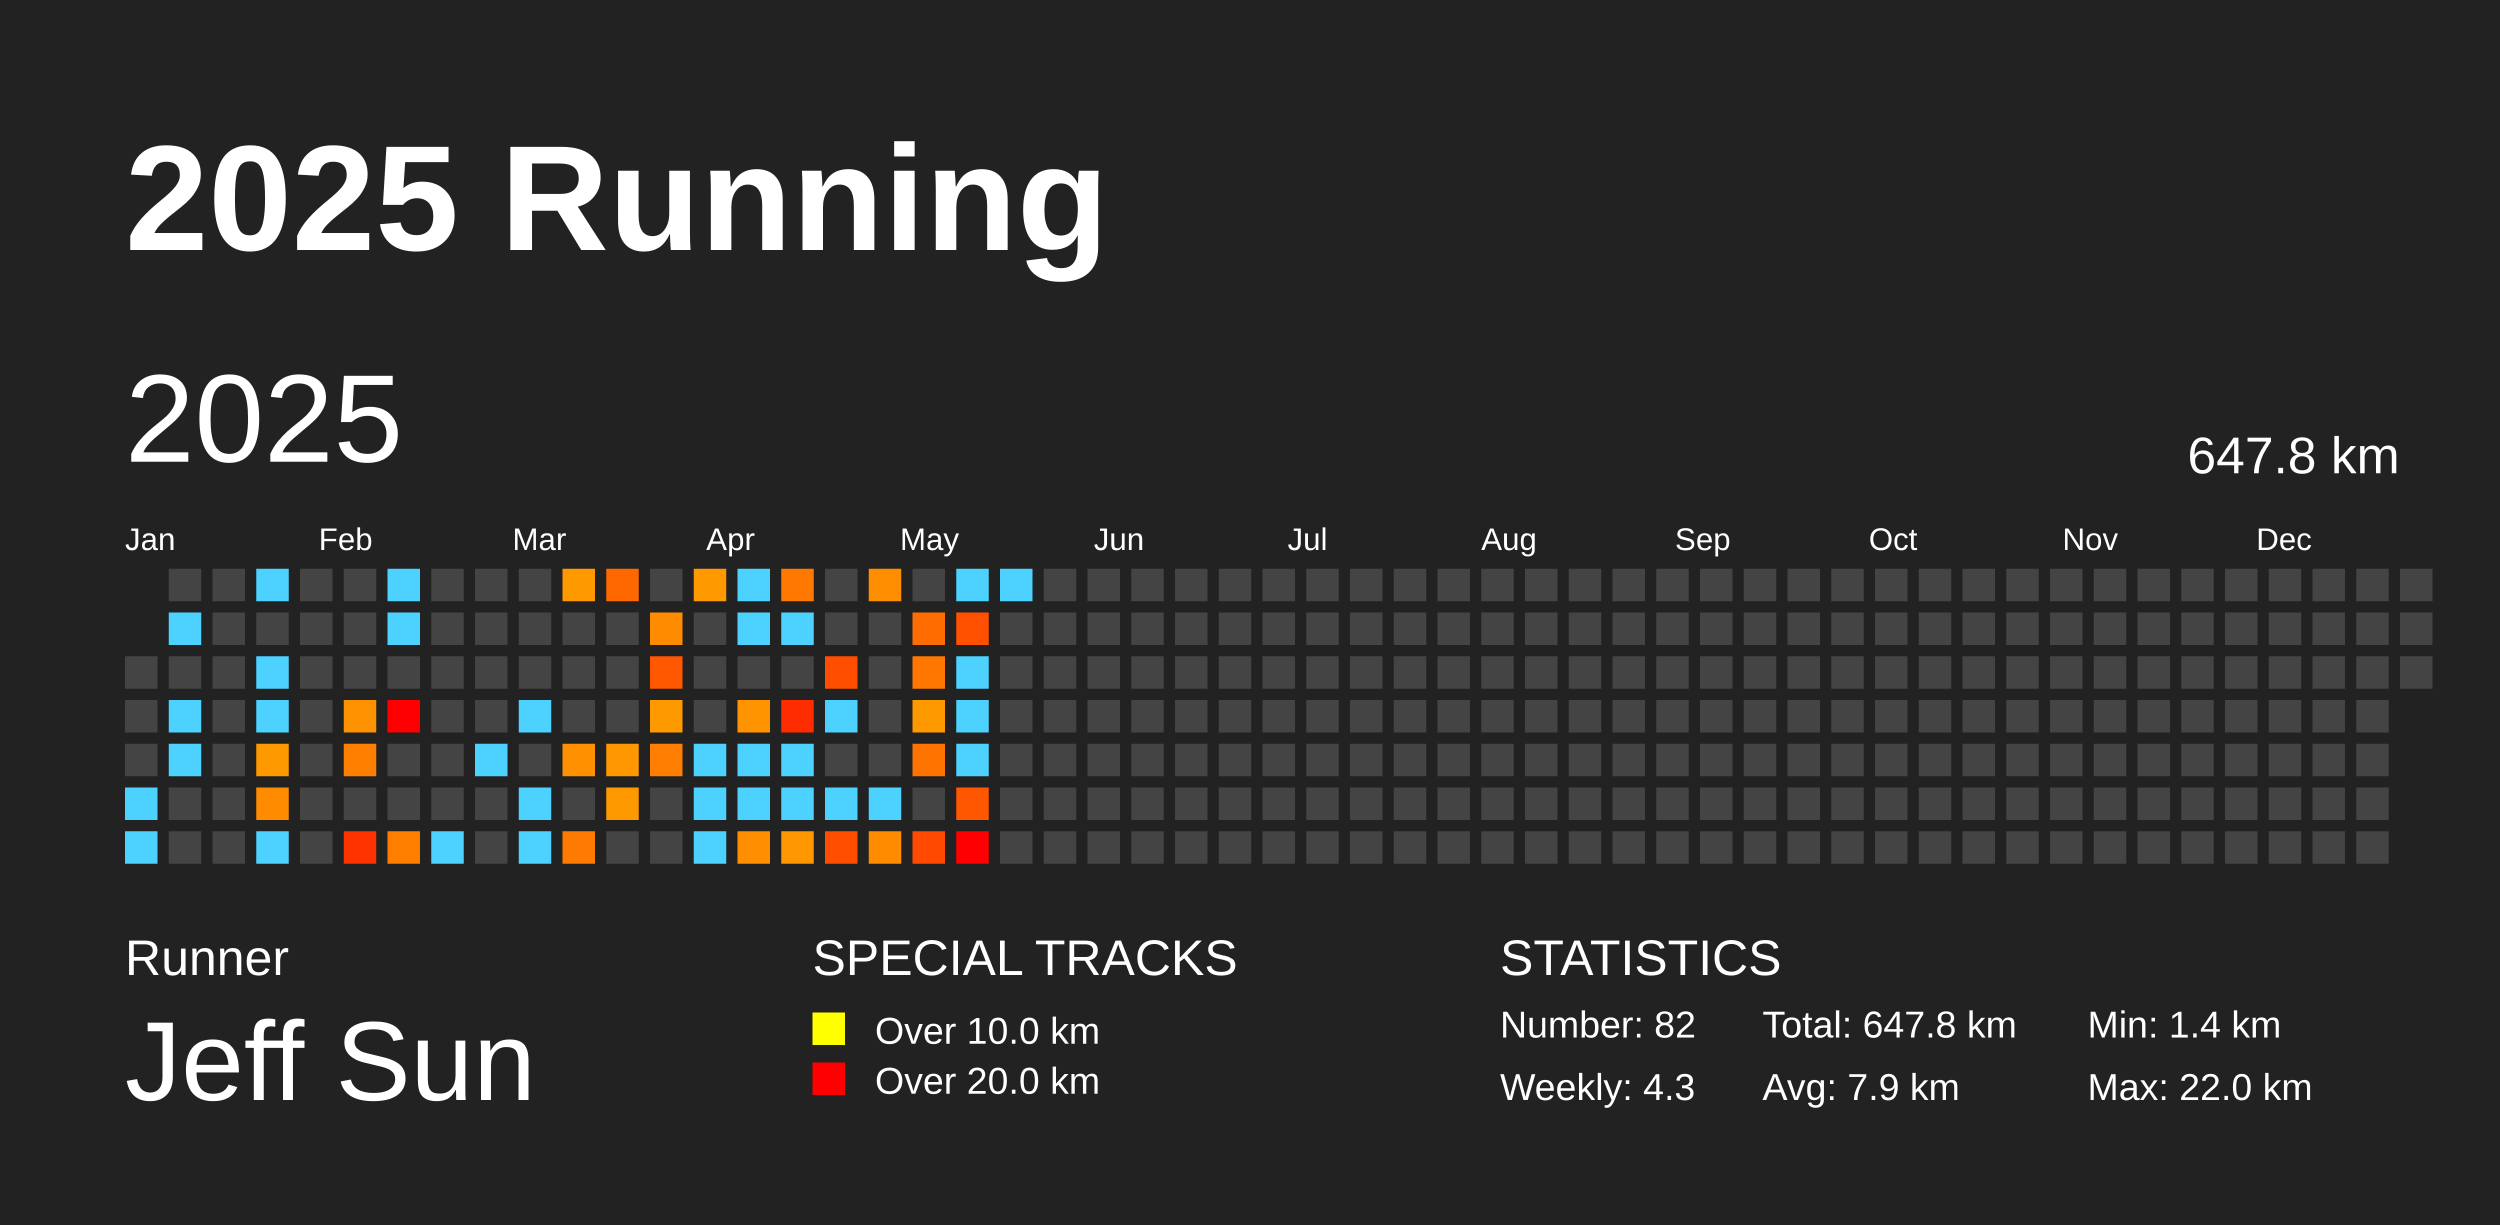
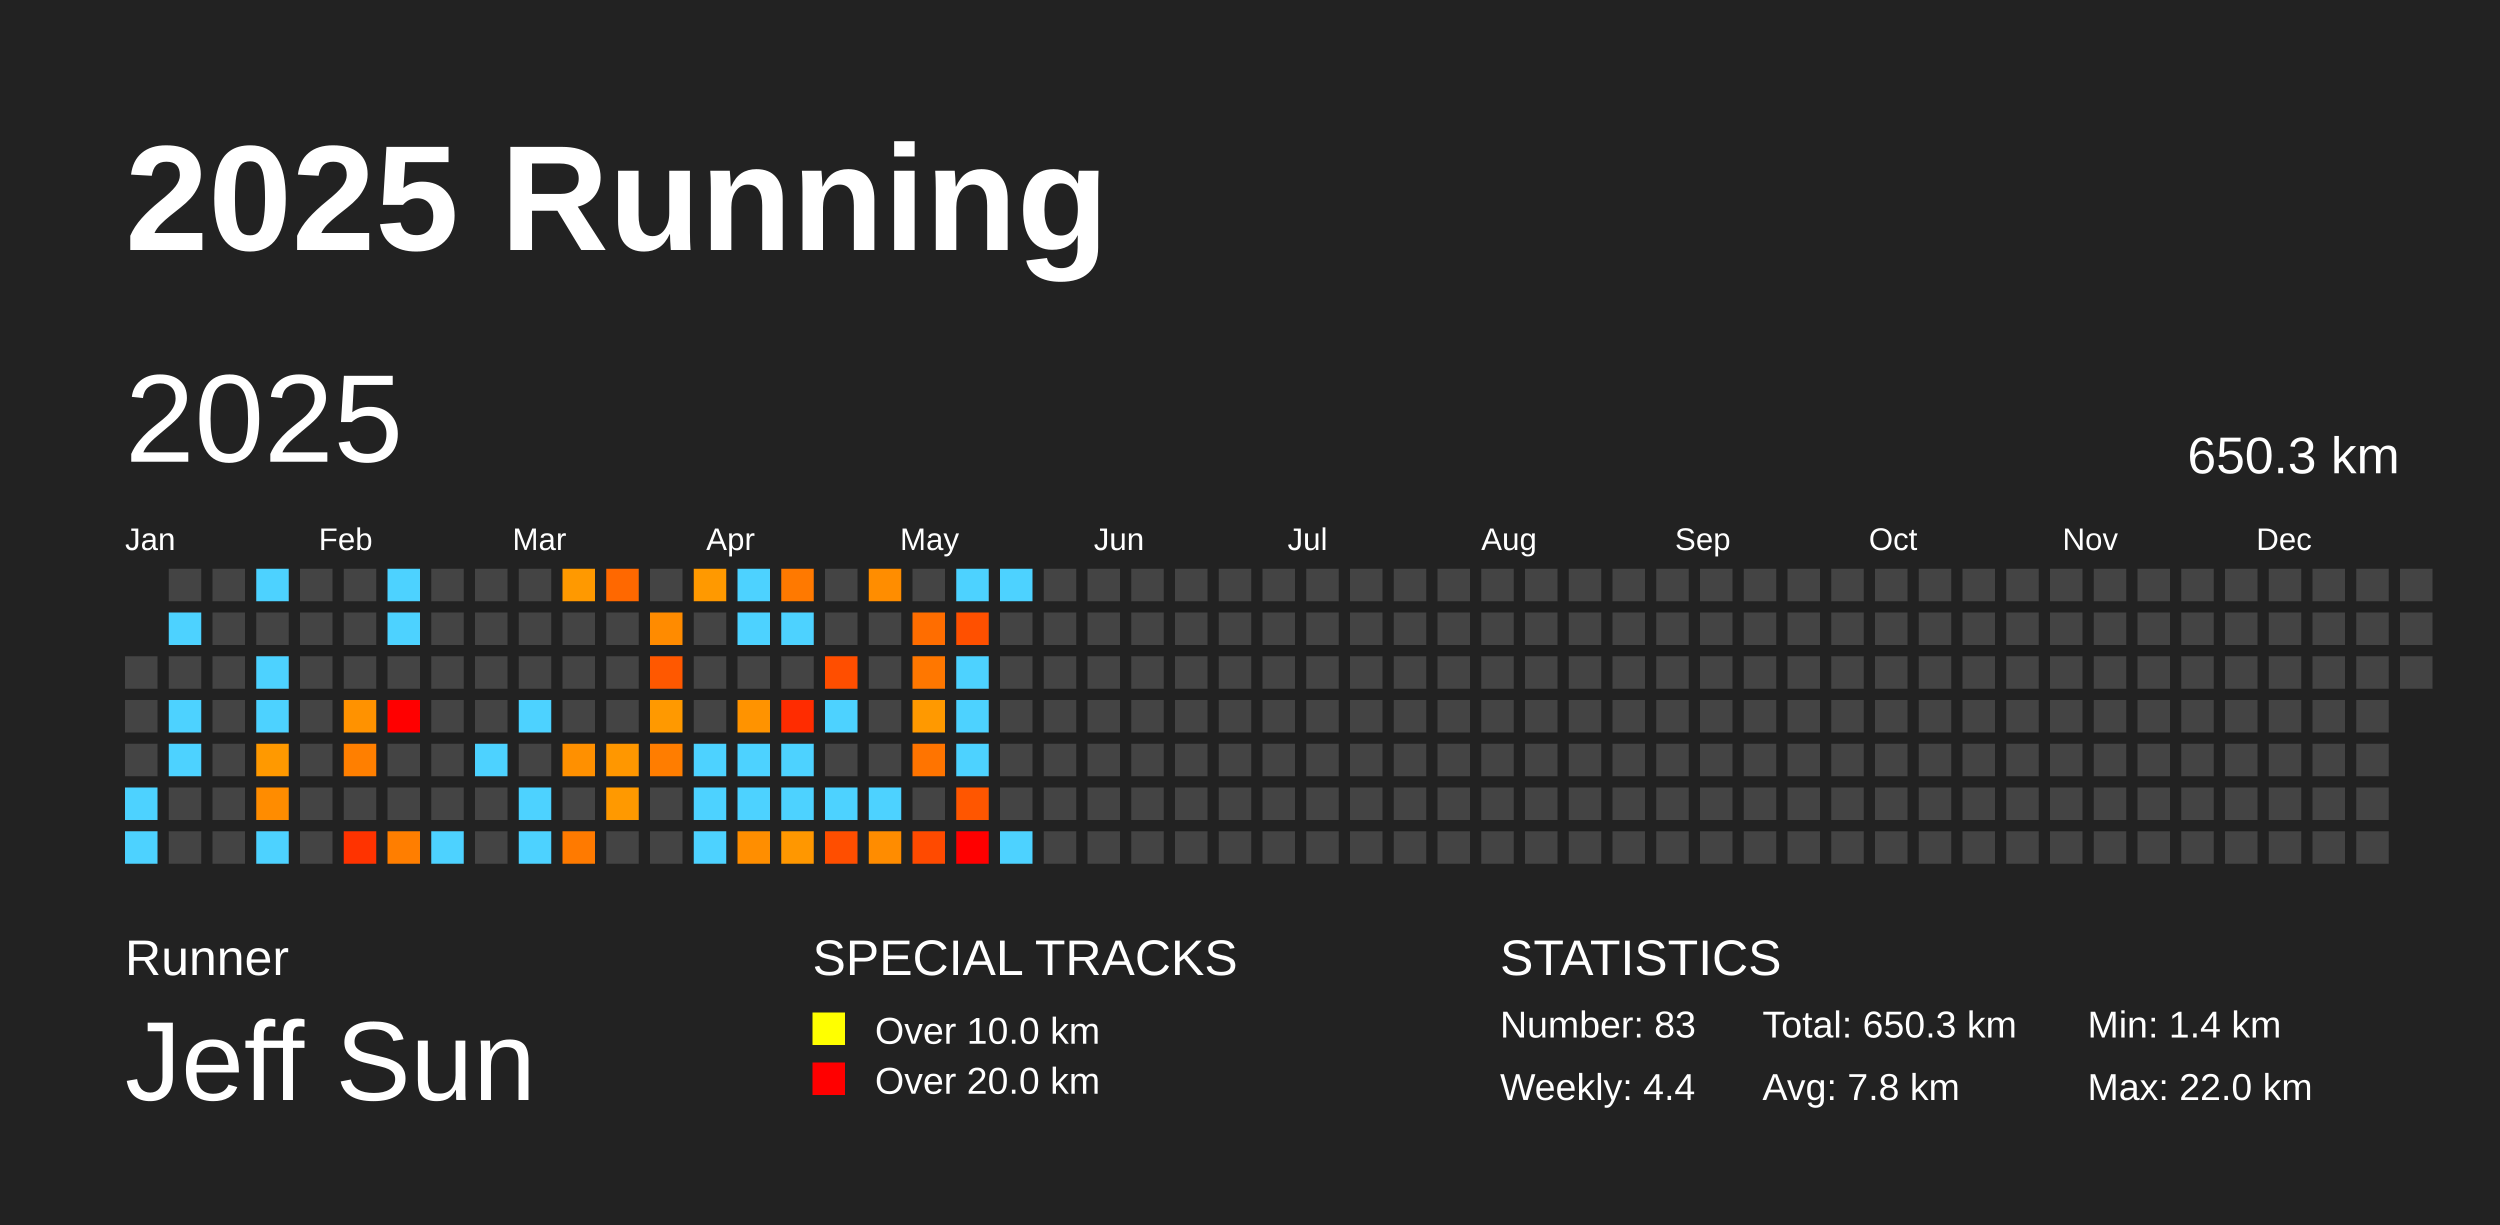
<svg xmlns="http://www.w3.org/2000/svg" baseProfile="full" height="98mm" version="1.1" viewBox="0,0,200,98" width="200mm">
  <defs />
  <rect fill="#222222" height="98" width="200" x="0" y="0" />
  <text fill="#FFFFFF" style="font-size:12px; font-family:Arial; font-weight:bold;" x="10" y="20">2025 Running</text>
  <text fill="#FFFFFF" style="font-size:4px; font-family:Arial" x="10" y="78">Runner</text>
  <text fill="#FFFFFF" style="font-size:9px; font-family:Arial" x="10" y="88">Jeff Sun</text>
  <text fill="#FFFFFF" style="font-size:4px; font-family:Arial" x="65" y="78">SPECIAL TRACKS</text>
  <rect fill="yellow" height="2.6" width="2.6" x="65" y="81" />
  <text fill="#FFFFFF" style="font-size:3px; font-family:Arial" x="70" y="83.5">Over 10.0 km</text>
  <rect fill="red" height="2.6" width="2.6" x="65" y="85" />
  <text fill="#FFFFFF" style="font-size:3px; font-family:Arial" x="70" y="87.5">Over 20.0 km</text>
  <text fill="#FFFFFF" style="font-size:4px; font-family:Arial" x="120" y="78">STATISTICS</text>
-   <text fill="#FFFFFF" style="font-size:3px; font-family:Arial" x="120" y="83">Number: 82</text>
-   <text fill="#FFFFFF" style="font-size:3px; font-family:Arial" x="120" y="88">Weekly: 4.3</text>
-   <text fill="#FFFFFF" style="font-size:3px; font-family:Arial" x="141" y="83">Total: 647.8 km</text>
-   <text fill="#FFFFFF" style="font-size:3px; font-family:Arial" x="141" y="88">Avg: 7.9 km</text>
+   <text fill="#FFFFFF" style="font-size:3px; font-family:Arial" x="120" y="83">Number: 83</text>
+   <text fill="#FFFFFF" style="font-size:3px; font-family:Arial" x="120" y="88">Weekly: 4.4</text>
+   <text fill="#FFFFFF" style="font-size:3px; font-family:Arial" x="141" y="83">Total: 650.3 km</text>
+   <text fill="#FFFFFF" style="font-size:3px; font-family:Arial" x="141" y="88">Avg: 7.8 km</text>
  <text fill="#FFFFFF" style="font-size:3px; font-family:Arial" x="167" y="83">Min: 1.4 km</text>
  <text fill="#FFFFFF" style="font-size:3px; font-family:Arial" x="167" y="88">Max: 22.0 km</text>
  <text dominant-baseline="hanging" fill="#FFFFFF" style="font-size:10.0px; font-family:Arial;" x="10" y="30">2025</text>
-   <text dominant-baseline="hanging" fill="#FFFFFF" style="font-size:4.125px; font-family:Arial;" x="175" y="35">647.8 km</text>
+   <text dominant-baseline="hanging" fill="#FFFFFF" style="font-size:4.125px; font-family:Arial;" x="175" y="35">650.3 km</text>
  <text fill="#FFFFFF" style="font-size:2.5px; font-family:Arial" x="10.0" y="44">Jan</text>
  <text fill="#FFFFFF" style="font-size:2.5px; font-family:Arial" x="25.5" y="44">Feb</text>
  <text fill="#FFFFFF" style="font-size:2.5px; font-family:Arial" x="41.0" y="44">Mar</text>
  <text fill="#FFFFFF" style="font-size:2.5px; font-family:Arial" x="56.5" y="44">Apr</text>
  <text fill="#FFFFFF" style="font-size:2.5px; font-family:Arial" x="72.0" y="44">May</text>
  <text fill="#FFFFFF" style="font-size:2.5px; font-family:Arial" x="87.5" y="44">Jun</text>
  <text fill="#FFFFFF" style="font-size:2.5px; font-family:Arial" x="103.0" y="44">Jul</text>
  <text fill="#FFFFFF" style="font-size:2.5px; font-family:Arial" x="118.5" y="44">Aug</text>
  <text fill="#FFFFFF" style="font-size:2.5px; font-family:Arial" x="134.0" y="44">Sep</text>
  <text fill="#FFFFFF" style="font-size:2.5px; font-family:Arial" x="149.5" y="44">Oct</text>
  <text fill="#FFFFFF" style="font-size:2.5px; font-family:Arial" x="165.0" y="44">Nov</text>
  <text fill="#FFFFFF" style="font-size:2.5px; font-family:Arial" x="180.5" y="44">Dec</text>
  <rect fill="#444444" height="2.6" width="2.6" x="10.0" y="52.5" />
  <rect fill="#444444" height="2.6" width="2.6" x="10.0" y="56.0" />
  <rect fill="#444444" height="2.6" width="2.6" x="10.0" y="59.5" />
  <rect fill="#4dd2ff" height="2.6" width="2.6" x="10.0" y="63.0" />
  <rect fill="#4dd2ff" height="2.6" width="2.6" x="10.0" y="66.5" />
  <rect fill="#444444" height="2.6" width="2.6" x="13.5" y="45.5" />
  <rect fill="#4dd2ff" height="2.6" width="2.6" x="13.5" y="49.0" />
  <rect fill="#444444" height="2.6" width="2.6" x="13.5" y="52.5" />
  <rect fill="#4dd2ff" height="2.6" width="2.6" x="13.5" y="56.0" />
  <rect fill="#4dd2ff" height="2.6" width="2.6" x="13.5" y="59.5" />
  <rect fill="#444444" height="2.6" width="2.6" x="13.5" y="63.0" />
  <rect fill="#444444" height="2.6" width="2.6" x="13.5" y="66.5" />
  <rect fill="#444444" height="2.6" width="2.6" x="17.0" y="45.5" />
  <rect fill="#444444" height="2.6" width="2.6" x="17.0" y="49.0" />
  <rect fill="#444444" height="2.6" width="2.6" x="17.0" y="52.5" />
  <rect fill="#444444" height="2.6" width="2.6" x="17.0" y="56.0" />
  <rect fill="#444444" height="2.6" width="2.6" x="17.0" y="59.5" />
  <rect fill="#444444" height="2.6" width="2.6" x="17.0" y="63.0" />
  <rect fill="#444444" height="2.6" width="2.6" x="17.0" y="66.5" />
  <rect fill="#4dd2ff" height="2.6" width="2.6" x="20.5" y="45.5" />
  <rect fill="#444444" height="2.6" width="2.6" x="20.5" y="49.0" />
  <rect fill="#4dd2ff" height="2.6" width="2.6" x="20.5" y="52.5" />
  <rect fill="#4dd2ff" height="2.6" width="2.6" x="20.5" y="56.0" />
  <rect fill="#ff9900" height="2.6" width="2.6" x="20.5" y="59.5" />
  <rect fill="#ff8c00" height="2.6" width="2.6" x="20.5" y="63.0" />
  <rect fill="#4dd2ff" height="2.6" width="2.6" x="20.5" y="66.5" />
  <rect fill="#444444" height="2.6" width="2.6" x="24.0" y="45.5" />
  <rect fill="#444444" height="2.6" width="2.6" x="24.0" y="49.0" />
  <rect fill="#444444" height="2.6" width="2.6" x="24.0" y="52.5" />
  <rect fill="#444444" height="2.6" width="2.6" x="24.0" y="56.0" />
  <rect fill="#444444" height="2.6" width="2.6" x="24.0" y="59.5" />
  <rect fill="#444444" height="2.6" width="2.6" x="24.0" y="63.0" />
  <rect fill="#444444" height="2.6" width="2.6" x="24.0" y="66.5" />
  <rect fill="#444444" height="2.6" width="2.6" x="27.5" y="45.5" />
  <rect fill="#444444" height="2.6" width="2.6" x="27.5" y="49.0" />
  <rect fill="#444444" height="2.6" width="2.6" x="27.5" y="52.5" />
  <rect fill="#ff9200" height="2.6" width="2.6" x="27.5" y="56.0" />
  <rect fill="#ff7f00" height="2.6" width="2.6" x="27.5" y="59.5" />
  <rect fill="#444444" height="2.6" width="2.6" x="27.5" y="63.0" />
  <rect fill="#ff3300" height="2.6" width="2.6" x="27.5" y="66.5" />
  <rect fill="#4dd2ff" height="2.6" width="2.6" x="31.0" y="45.5" />
  <rect fill="#4dd2ff" height="2.6" width="2.6" x="31.0" y="49.0" />
  <rect fill="#444444" height="2.6" width="2.6" x="31.0" y="52.5" />
  <rect fill="red" height="2.6" width="2.6" x="31.0" y="56.0" />
  <rect fill="#444444" height="2.6" width="2.6" x="31.0" y="59.5" />
  <rect fill="#444444" height="2.6" width="2.6" x="31.0" y="63.0" />
  <rect fill="#ff7e00" height="2.6" width="2.6" x="31.0" y="66.5" />
  <rect fill="#444444" height="2.6" width="2.6" x="34.5" y="45.5" />
  <rect fill="#444444" height="2.6" width="2.6" x="34.5" y="49.0" />
  <rect fill="#444444" height="2.6" width="2.6" x="34.5" y="52.5" />
  <rect fill="#444444" height="2.6" width="2.6" x="34.5" y="56.0" />
  <rect fill="#444444" height="2.6" width="2.6" x="34.5" y="59.5" />
  <rect fill="#444444" height="2.6" width="2.6" x="34.5" y="63.0" />
  <rect fill="#4dd2ff" height="2.6" width="2.6" x="34.5" y="66.5" />
  <rect fill="#444444" height="2.6" width="2.6" x="38.0" y="45.5" />
  <rect fill="#444444" height="2.6" width="2.6" x="38.0" y="49.0" />
  <rect fill="#444444" height="2.6" width="2.6" x="38.0" y="52.5" />
  <rect fill="#444444" height="2.6" width="2.6" x="38.0" y="56.0" />
  <rect fill="#4dd2ff" height="2.6" width="2.6" x="38.0" y="59.5" />
  <rect fill="#444444" height="2.6" width="2.6" x="38.0" y="63.0" />
  <rect fill="#444444" height="2.6" width="2.6" x="38.0" y="66.5" />
  <rect fill="#444444" height="2.6" width="2.6" x="41.5" y="45.5" />
  <rect fill="#444444" height="2.6" width="2.6" x="41.5" y="49.0" />
  <rect fill="#444444" height="2.6" width="2.6" x="41.5" y="52.5" />
  <rect fill="#4dd2ff" height="2.6" width="2.6" x="41.5" y="56.0" />
  <rect fill="#444444" height="2.6" width="2.6" x="41.5" y="59.5" />
  <rect fill="#4dd2ff" height="2.6" width="2.6" x="41.5" y="63.0" />
  <rect fill="#4dd2ff" height="2.6" width="2.6" x="41.5" y="66.5" />
  <rect fill="#ff9900" height="2.6" width="2.6" x="45.0" y="45.5" />
  <rect fill="#444444" height="2.6" width="2.6" x="45.0" y="49.0" />
  <rect fill="#444444" height="2.6" width="2.6" x="45.0" y="52.5" />
  <rect fill="#444444" height="2.6" width="2.6" x="45.0" y="56.0" />
  <rect fill="#ff9000" height="2.6" width="2.6" x="45.0" y="59.5" />
  <rect fill="#444444" height="2.6" width="2.6" x="45.0" y="63.0" />
  <rect fill="#ff7a00" height="2.6" width="2.6" x="45.0" y="66.5" />
  <rect fill="#ff6800" height="2.6" width="2.6" x="48.5" y="45.5" />
  <rect fill="#444444" height="2.6" width="2.6" x="48.5" y="49.0" />
  <rect fill="#444444" height="2.6" width="2.6" x="48.5" y="52.5" />
  <rect fill="#444444" height="2.6" width="2.6" x="48.5" y="56.0" />
  <rect fill="#ff9700" height="2.6" width="2.6" x="48.5" y="59.5" />
  <rect fill="#ff9900" height="2.6" width="2.6" x="48.5" y="63.0" />
  <rect fill="#444444" height="2.6" width="2.6" x="48.5" y="66.5" />
  <rect fill="#444444" height="2.6" width="2.6" x="52.0" y="45.5" />
  <rect fill="#ff8b00" height="2.6" width="2.6" x="52.0" y="49.0" />
  <rect fill="#ff5800" height="2.6" width="2.6" x="52.0" y="52.5" />
  <rect fill="#ff9900" height="2.6" width="2.6" x="52.0" y="56.0" />
  <rect fill="#ff7d00" height="2.6" width="2.6" x="52.0" y="59.5" />
  <rect fill="#444444" height="2.6" width="2.6" x="52.0" y="63.0" />
  <rect fill="#444444" height="2.6" width="2.6" x="52.0" y="66.5" />
  <rect fill="#ff9900" height="2.6" width="2.6" x="55.5" y="45.5" />
  <rect fill="#444444" height="2.6" width="2.6" x="55.5" y="49.0" />
  <rect fill="#444444" height="2.6" width="2.6" x="55.5" y="52.5" />
  <rect fill="#444444" height="2.6" width="2.6" x="55.5" y="56.0" />
  <rect fill="#4dd2ff" height="2.6" width="2.6" x="55.5" y="59.5" />
  <rect fill="#4dd2ff" height="2.6" width="2.6" x="55.5" y="63.0" />
  <rect fill="#4dd2ff" height="2.6" width="2.6" x="55.5" y="66.5" />
  <rect fill="#4dd2ff" height="2.6" width="2.6" x="59.0" y="45.5" />
  <rect fill="#4dd2ff" height="2.6" width="2.6" x="59.0" y="49.0" />
  <rect fill="#444444" height="2.6" width="2.6" x="59.0" y="52.5" />
  <rect fill="#ff9300" height="2.6" width="2.6" x="59.0" y="56.0" />
  <rect fill="#4dd2ff" height="2.6" width="2.6" x="59.0" y="59.5" />
  <rect fill="#4dd2ff" height="2.6" width="2.6" x="59.0" y="63.0" />
  <rect fill="#ff8e00" height="2.6" width="2.6" x="59.0" y="66.5" />
  <rect fill="#ff7900" height="2.6" width="2.6" x="62.5" y="45.5" />
  <rect fill="#4dd2ff" height="2.6" width="2.6" x="62.5" y="49.0" />
  <rect fill="#444444" height="2.6" width="2.6" x="62.5" y="52.5" />
  <rect fill="#ff2c00" height="2.6" width="2.6" x="62.5" y="56.0" />
  <rect fill="#4dd2ff" height="2.6" width="2.6" x="62.5" y="59.5" />
  <rect fill="#4dd2ff" height="2.6" width="2.6" x="62.5" y="63.0" />
  <rect fill="#ff9700" height="2.6" width="2.6" x="62.5" y="66.5" />
  <rect fill="#444444" height="2.6" width="2.6" x="66.0" y="45.5" />
  <rect fill="#444444" height="2.6" width="2.6" x="66.0" y="49.0" />
  <rect fill="#ff4e00" height="2.6" width="2.6" x="66.0" y="52.5" />
  <rect fill="#4dd2ff" height="2.6" width="2.6" x="66.0" y="56.0" />
  <rect fill="#444444" height="2.6" width="2.6" x="66.0" y="59.5" />
  <rect fill="#4dd2ff" height="2.6" width="2.6" x="66.0" y="63.0" />
  <rect fill="#ff4e00" height="2.6" width="2.6" x="66.0" y="66.5" />
  <rect fill="#ff8d00" height="2.6" width="2.6" x="69.5" y="45.5" />
  <rect fill="#444444" height="2.6" width="2.6" x="69.5" y="49.0" />
  <rect fill="#444444" height="2.6" width="2.6" x="69.5" y="52.5" />
  <rect fill="#444444" height="2.6" width="2.6" x="69.5" y="56.0" />
  <rect fill="#444444" height="2.6" width="2.6" x="69.5" y="59.5" />
  <rect fill="#4dd2ff" height="2.6" width="2.6" x="69.5" y="63.0" />
  <rect fill="#ff8c00" height="2.6" width="2.6" x="69.5" y="66.5" />
  <rect fill="#444444" height="2.6" width="2.6" x="73.0" y="45.5" />
  <rect fill="#ff6d00" height="2.6" width="2.6" x="73.0" y="49.0" />
  <rect fill="#ff7700" height="2.6" width="2.6" x="73.0" y="52.5" />
  <rect fill="#ff9900" height="2.6" width="2.6" x="73.0" y="56.0" />
  <rect fill="#ff7400" height="2.6" width="2.6" x="73.0" y="59.5" />
  <rect fill="#444444" height="2.6" width="2.6" x="73.0" y="63.0" />
  <rect fill="#ff4a00" height="2.6" width="2.6" x="73.0" y="66.5" />
  <rect fill="#4dd2ff" height="2.6" width="2.6" x="76.5" y="45.5" />
  <rect fill="#ff5000" height="2.6" width="2.6" x="76.5" y="49.0" />
  <rect fill="#4dd2ff" height="2.6" width="2.6" x="76.5" y="52.5" />
  <rect fill="#4dd2ff" height="2.6" width="2.6" x="76.5" y="56.0" />
  <rect fill="#4dd2ff" height="2.6" width="2.6" x="76.5" y="59.5" />
  <rect fill="#ff5600" height="2.6" width="2.6" x="76.5" y="63.0" />
  <rect fill="red" height="2.6" width="2.6" x="76.5" y="66.5" />
  <rect fill="#4dd2ff" height="2.6" width="2.6" x="80.0" y="45.5" />
  <rect fill="#444444" height="2.6" width="2.6" x="80.0" y="49.0" />
  <rect fill="#444444" height="2.6" width="2.6" x="80.0" y="52.5" />
  <rect fill="#444444" height="2.6" width="2.6" x="80.0" y="56.0" />
  <rect fill="#444444" height="2.6" width="2.6" x="80.0" y="59.5" />
  <rect fill="#444444" height="2.6" width="2.6" x="80.0" y="63.0" />
-   <rect fill="#444444" height="2.6" width="2.6" x="80.0" y="66.5" />
+   <rect fill="#4dd2ff" height="2.6" width="2.6" x="80.0" y="66.5" />
  <rect fill="#444444" height="2.6" width="2.6" x="83.5" y="45.5" />
  <rect fill="#444444" height="2.6" width="2.6" x="83.5" y="49.0" />
  <rect fill="#444444" height="2.6" width="2.6" x="83.5" y="52.5" />
  <rect fill="#444444" height="2.6" width="2.6" x="83.5" y="56.0" />
  <rect fill="#444444" height="2.6" width="2.6" x="83.5" y="59.5" />
  <rect fill="#444444" height="2.6" width="2.6" x="83.5" y="63.0" />
  <rect fill="#444444" height="2.6" width="2.6" x="83.5" y="66.5" />
  <rect fill="#444444" height="2.6" width="2.6" x="87.0" y="45.5" />
  <rect fill="#444444" height="2.6" width="2.6" x="87.0" y="49.0" />
  <rect fill="#444444" height="2.6" width="2.6" x="87.0" y="52.5" />
  <rect fill="#444444" height="2.6" width="2.6" x="87.0" y="56.0" />
  <rect fill="#444444" height="2.6" width="2.6" x="87.0" y="59.5" />
  <rect fill="#444444" height="2.6" width="2.6" x="87.0" y="63.0" />
  <rect fill="#444444" height="2.6" width="2.6" x="87.0" y="66.5" />
  <rect fill="#444444" height="2.6" width="2.6" x="90.5" y="45.5" />
  <rect fill="#444444" height="2.6" width="2.6" x="90.5" y="49.0" />
  <rect fill="#444444" height="2.6" width="2.6" x="90.5" y="52.5" />
  <rect fill="#444444" height="2.6" width="2.6" x="90.5" y="56.0" />
  <rect fill="#444444" height="2.6" width="2.6" x="90.5" y="59.5" />
  <rect fill="#444444" height="2.6" width="2.6" x="90.5" y="63.0" />
  <rect fill="#444444" height="2.6" width="2.6" x="90.5" y="66.5" />
  <rect fill="#444444" height="2.6" width="2.6" x="94.0" y="45.5" />
  <rect fill="#444444" height="2.6" width="2.6" x="94.0" y="49.0" />
  <rect fill="#444444" height="2.6" width="2.6" x="94.0" y="52.5" />
  <rect fill="#444444" height="2.6" width="2.6" x="94.0" y="56.0" />
  <rect fill="#444444" height="2.6" width="2.6" x="94.0" y="59.5" />
  <rect fill="#444444" height="2.6" width="2.6" x="94.0" y="63.0" />
  <rect fill="#444444" height="2.6" width="2.6" x="94.0" y="66.5" />
  <rect fill="#444444" height="2.6" width="2.6" x="97.5" y="45.5" />
  <rect fill="#444444" height="2.6" width="2.6" x="97.5" y="49.0" />
  <rect fill="#444444" height="2.6" width="2.6" x="97.5" y="52.5" />
  <rect fill="#444444" height="2.6" width="2.6" x="97.5" y="56.0" />
  <rect fill="#444444" height="2.6" width="2.6" x="97.5" y="59.5" />
  <rect fill="#444444" height="2.6" width="2.6" x="97.5" y="63.0" />
  <rect fill="#444444" height="2.6" width="2.6" x="97.5" y="66.5" />
  <rect fill="#444444" height="2.6" width="2.6" x="101.0" y="45.5" />
  <rect fill="#444444" height="2.6" width="2.6" x="101.0" y="49.0" />
  <rect fill="#444444" height="2.6" width="2.6" x="101.0" y="52.5" />
  <rect fill="#444444" height="2.6" width="2.6" x="101.0" y="56.0" />
  <rect fill="#444444" height="2.6" width="2.6" x="101.0" y="59.5" />
  <rect fill="#444444" height="2.6" width="2.6" x="101.0" y="63.0" />
  <rect fill="#444444" height="2.6" width="2.6" x="101.0" y="66.5" />
  <rect fill="#444444" height="2.6" width="2.6" x="104.5" y="45.5" />
  <rect fill="#444444" height="2.6" width="2.6" x="104.5" y="49.0" />
  <rect fill="#444444" height="2.6" width="2.6" x="104.5" y="52.5" />
  <rect fill="#444444" height="2.6" width="2.6" x="104.5" y="56.0" />
  <rect fill="#444444" height="2.6" width="2.6" x="104.5" y="59.5" />
  <rect fill="#444444" height="2.6" width="2.6" x="104.5" y="63.0" />
  <rect fill="#444444" height="2.6" width="2.6" x="104.5" y="66.5" />
  <rect fill="#444444" height="2.6" width="2.6" x="108.0" y="45.5" />
  <rect fill="#444444" height="2.6" width="2.6" x="108.0" y="49.0" />
  <rect fill="#444444" height="2.6" width="2.6" x="108.0" y="52.5" />
  <rect fill="#444444" height="2.6" width="2.6" x="108.0" y="56.0" />
  <rect fill="#444444" height="2.6" width="2.6" x="108.0" y="59.5" />
  <rect fill="#444444" height="2.6" width="2.6" x="108.0" y="63.0" />
  <rect fill="#444444" height="2.6" width="2.6" x="108.0" y="66.5" />
  <rect fill="#444444" height="2.6" width="2.6" x="111.5" y="45.5" />
  <rect fill="#444444" height="2.6" width="2.6" x="111.5" y="49.0" />
  <rect fill="#444444" height="2.6" width="2.6" x="111.5" y="52.5" />
  <rect fill="#444444" height="2.6" width="2.6" x="111.5" y="56.0" />
  <rect fill="#444444" height="2.6" width="2.6" x="111.5" y="59.5" />
  <rect fill="#444444" height="2.6" width="2.6" x="111.5" y="63.0" />
  <rect fill="#444444" height="2.6" width="2.6" x="111.5" y="66.5" />
  <rect fill="#444444" height="2.6" width="2.6" x="115.0" y="45.5" />
  <rect fill="#444444" height="2.6" width="2.6" x="115.0" y="49.0" />
  <rect fill="#444444" height="2.6" width="2.6" x="115.0" y="52.5" />
  <rect fill="#444444" height="2.6" width="2.6" x="115.0" y="56.0" />
  <rect fill="#444444" height="2.6" width="2.6" x="115.0" y="59.5" />
  <rect fill="#444444" height="2.6" width="2.6" x="115.0" y="63.0" />
  <rect fill="#444444" height="2.6" width="2.6" x="115.0" y="66.5" />
  <rect fill="#444444" height="2.6" width="2.6" x="118.5" y="45.5" />
  <rect fill="#444444" height="2.6" width="2.6" x="118.5" y="49.0" />
  <rect fill="#444444" height="2.6" width="2.6" x="118.5" y="52.5" />
  <rect fill="#444444" height="2.6" width="2.6" x="118.5" y="56.0" />
  <rect fill="#444444" height="2.6" width="2.6" x="118.5" y="59.5" />
  <rect fill="#444444" height="2.6" width="2.6" x="118.5" y="63.0" />
  <rect fill="#444444" height="2.6" width="2.6" x="118.5" y="66.5" />
  <rect fill="#444444" height="2.6" width="2.6" x="122.0" y="45.5" />
  <rect fill="#444444" height="2.6" width="2.6" x="122.0" y="49.0" />
  <rect fill="#444444" height="2.6" width="2.6" x="122.0" y="52.5" />
  <rect fill="#444444" height="2.6" width="2.6" x="122.0" y="56.0" />
  <rect fill="#444444" height="2.6" width="2.6" x="122.0" y="59.5" />
  <rect fill="#444444" height="2.6" width="2.6" x="122.0" y="63.0" />
  <rect fill="#444444" height="2.6" width="2.6" x="122.0" y="66.5" />
  <rect fill="#444444" height="2.6" width="2.6" x="125.5" y="45.5" />
  <rect fill="#444444" height="2.6" width="2.6" x="125.5" y="49.0" />
  <rect fill="#444444" height="2.6" width="2.6" x="125.5" y="52.5" />
  <rect fill="#444444" height="2.6" width="2.6" x="125.5" y="56.0" />
  <rect fill="#444444" height="2.6" width="2.6" x="125.5" y="59.5" />
  <rect fill="#444444" height="2.6" width="2.6" x="125.5" y="63.0" />
  <rect fill="#444444" height="2.6" width="2.6" x="125.5" y="66.5" />
  <rect fill="#444444" height="2.6" width="2.6" x="129.0" y="45.5" />
  <rect fill="#444444" height="2.6" width="2.6" x="129.0" y="49.0" />
  <rect fill="#444444" height="2.6" width="2.6" x="129.0" y="52.5" />
  <rect fill="#444444" height="2.6" width="2.6" x="129.0" y="56.0" />
  <rect fill="#444444" height="2.6" width="2.6" x="129.0" y="59.5" />
  <rect fill="#444444" height="2.6" width="2.6" x="129.0" y="63.0" />
  <rect fill="#444444" height="2.6" width="2.6" x="129.0" y="66.5" />
  <rect fill="#444444" height="2.6" width="2.6" x="132.5" y="45.5" />
  <rect fill="#444444" height="2.6" width="2.6" x="132.5" y="49.0" />
  <rect fill="#444444" height="2.6" width="2.6" x="132.5" y="52.5" />
  <rect fill="#444444" height="2.6" width="2.6" x="132.5" y="56.0" />
  <rect fill="#444444" height="2.6" width="2.6" x="132.5" y="59.5" />
  <rect fill="#444444" height="2.6" width="2.6" x="132.5" y="63.0" />
  <rect fill="#444444" height="2.6" width="2.6" x="132.5" y="66.5" />
  <rect fill="#444444" height="2.6" width="2.6" x="136.0" y="45.5" />
  <rect fill="#444444" height="2.6" width="2.6" x="136.0" y="49.0" />
  <rect fill="#444444" height="2.6" width="2.6" x="136.0" y="52.5" />
  <rect fill="#444444" height="2.6" width="2.6" x="136.0" y="56.0" />
  <rect fill="#444444" height="2.6" width="2.6" x="136.0" y="59.5" />
  <rect fill="#444444" height="2.6" width="2.6" x="136.0" y="63.0" />
  <rect fill="#444444" height="2.6" width="2.6" x="136.0" y="66.5" />
  <rect fill="#444444" height="2.6" width="2.6" x="139.5" y="45.5" />
  <rect fill="#444444" height="2.6" width="2.6" x="139.5" y="49.0" />
  <rect fill="#444444" height="2.6" width="2.6" x="139.5" y="52.5" />
  <rect fill="#444444" height="2.6" width="2.6" x="139.5" y="56.0" />
  <rect fill="#444444" height="2.6" width="2.6" x="139.5" y="59.5" />
  <rect fill="#444444" height="2.6" width="2.6" x="139.5" y="63.0" />
  <rect fill="#444444" height="2.6" width="2.6" x="139.5" y="66.5" />
  <rect fill="#444444" height="2.6" width="2.6" x="143.0" y="45.5" />
  <rect fill="#444444" height="2.6" width="2.6" x="143.0" y="49.0" />
  <rect fill="#444444" height="2.6" width="2.6" x="143.0" y="52.5" />
  <rect fill="#444444" height="2.6" width="2.6" x="143.0" y="56.0" />
  <rect fill="#444444" height="2.6" width="2.6" x="143.0" y="59.5" />
  <rect fill="#444444" height="2.6" width="2.6" x="143.0" y="63.0" />
  <rect fill="#444444" height="2.6" width="2.6" x="143.0" y="66.5" />
  <rect fill="#444444" height="2.6" width="2.6" x="146.5" y="45.5" />
  <rect fill="#444444" height="2.6" width="2.6" x="146.5" y="49.0" />
  <rect fill="#444444" height="2.6" width="2.6" x="146.5" y="52.5" />
  <rect fill="#444444" height="2.6" width="2.6" x="146.5" y="56.0" />
  <rect fill="#444444" height="2.6" width="2.6" x="146.5" y="59.5" />
  <rect fill="#444444" height="2.6" width="2.6" x="146.5" y="63.0" />
  <rect fill="#444444" height="2.6" width="2.6" x="146.5" y="66.5" />
  <rect fill="#444444" height="2.6" width="2.6" x="150.0" y="45.5" />
  <rect fill="#444444" height="2.6" width="2.6" x="150.0" y="49.0" />
  <rect fill="#444444" height="2.6" width="2.6" x="150.0" y="52.5" />
  <rect fill="#444444" height="2.6" width="2.6" x="150.0" y="56.0" />
  <rect fill="#444444" height="2.6" width="2.6" x="150.0" y="59.5" />
  <rect fill="#444444" height="2.6" width="2.6" x="150.0" y="63.0" />
  <rect fill="#444444" height="2.6" width="2.6" x="150.0" y="66.5" />
  <rect fill="#444444" height="2.6" width="2.6" x="153.5" y="45.5" />
  <rect fill="#444444" height="2.6" width="2.6" x="153.5" y="49.0" />
  <rect fill="#444444" height="2.6" width="2.6" x="153.5" y="52.5" />
  <rect fill="#444444" height="2.6" width="2.6" x="153.5" y="56.0" />
  <rect fill="#444444" height="2.6" width="2.6" x="153.5" y="59.5" />
  <rect fill="#444444" height="2.6" width="2.6" x="153.5" y="63.0" />
  <rect fill="#444444" height="2.6" width="2.6" x="153.5" y="66.5" />
  <rect fill="#444444" height="2.6" width="2.6" x="157.0" y="45.5" />
  <rect fill="#444444" height="2.6" width="2.6" x="157.0" y="49.0" />
  <rect fill="#444444" height="2.6" width="2.6" x="157.0" y="52.5" />
  <rect fill="#444444" height="2.6" width="2.6" x="157.0" y="56.0" />
  <rect fill="#444444" height="2.6" width="2.6" x="157.0" y="59.5" />
  <rect fill="#444444" height="2.6" width="2.6" x="157.0" y="63.0" />
  <rect fill="#444444" height="2.6" width="2.6" x="157.0" y="66.5" />
  <rect fill="#444444" height="2.6" width="2.6" x="160.5" y="45.5" />
  <rect fill="#444444" height="2.6" width="2.6" x="160.5" y="49.0" />
  <rect fill="#444444" height="2.6" width="2.6" x="160.5" y="52.5" />
  <rect fill="#444444" height="2.6" width="2.6" x="160.5" y="56.0" />
  <rect fill="#444444" height="2.6" width="2.6" x="160.5" y="59.5" />
  <rect fill="#444444" height="2.6" width="2.6" x="160.5" y="63.0" />
  <rect fill="#444444" height="2.6" width="2.6" x="160.5" y="66.5" />
  <rect fill="#444444" height="2.6" width="2.6" x="164.0" y="45.5" />
  <rect fill="#444444" height="2.6" width="2.6" x="164.0" y="49.0" />
  <rect fill="#444444" height="2.6" width="2.6" x="164.0" y="52.5" />
  <rect fill="#444444" height="2.6" width="2.6" x="164.0" y="56.0" />
  <rect fill="#444444" height="2.6" width="2.6" x="164.0" y="59.5" />
  <rect fill="#444444" height="2.6" width="2.6" x="164.0" y="63.0" />
  <rect fill="#444444" height="2.6" width="2.6" x="164.0" y="66.5" />
  <rect fill="#444444" height="2.6" width="2.6" x="167.5" y="45.5" />
  <rect fill="#444444" height="2.6" width="2.6" x="167.5" y="49.0" />
  <rect fill="#444444" height="2.6" width="2.6" x="167.5" y="52.5" />
  <rect fill="#444444" height="2.6" width="2.6" x="167.5" y="56.0" />
  <rect fill="#444444" height="2.6" width="2.6" x="167.5" y="59.5" />
  <rect fill="#444444" height="2.6" width="2.6" x="167.5" y="63.0" />
  <rect fill="#444444" height="2.6" width="2.6" x="167.5" y="66.5" />
  <rect fill="#444444" height="2.6" width="2.6" x="171.0" y="45.5" />
  <rect fill="#444444" height="2.6" width="2.6" x="171.0" y="49.0" />
  <rect fill="#444444" height="2.6" width="2.6" x="171.0" y="52.5" />
  <rect fill="#444444" height="2.6" width="2.6" x="171.0" y="56.0" />
  <rect fill="#444444" height="2.6" width="2.6" x="171.0" y="59.5" />
  <rect fill="#444444" height="2.6" width="2.6" x="171.0" y="63.0" />
  <rect fill="#444444" height="2.6" width="2.6" x="171.0" y="66.5" />
  <rect fill="#444444" height="2.6" width="2.6" x="174.5" y="45.5" />
  <rect fill="#444444" height="2.6" width="2.6" x="174.5" y="49.0" />
  <rect fill="#444444" height="2.6" width="2.6" x="174.5" y="52.5" />
  <rect fill="#444444" height="2.6" width="2.6" x="174.5" y="56.0" />
  <rect fill="#444444" height="2.6" width="2.6" x="174.5" y="59.5" />
  <rect fill="#444444" height="2.6" width="2.6" x="174.5" y="63.0" />
  <rect fill="#444444" height="2.6" width="2.6" x="174.5" y="66.5" />
  <rect fill="#444444" height="2.6" width="2.6" x="178.0" y="45.5" />
  <rect fill="#444444" height="2.6" width="2.6" x="178.0" y="49.0" />
  <rect fill="#444444" height="2.6" width="2.6" x="178.0" y="52.5" />
  <rect fill="#444444" height="2.6" width="2.6" x="178.0" y="56.0" />
  <rect fill="#444444" height="2.6" width="2.6" x="178.0" y="59.5" />
  <rect fill="#444444" height="2.6" width="2.6" x="178.0" y="63.0" />
  <rect fill="#444444" height="2.6" width="2.6" x="178.0" y="66.5" />
  <rect fill="#444444" height="2.6" width="2.6" x="181.5" y="45.5" />
  <rect fill="#444444" height="2.6" width="2.6" x="181.5" y="49.0" />
  <rect fill="#444444" height="2.6" width="2.6" x="181.5" y="52.5" />
  <rect fill="#444444" height="2.6" width="2.6" x="181.5" y="56.0" />
  <rect fill="#444444" height="2.6" width="2.6" x="181.5" y="59.5" />
  <rect fill="#444444" height="2.6" width="2.6" x="181.5" y="63.0" />
  <rect fill="#444444" height="2.6" width="2.6" x="181.5" y="66.5" />
  <rect fill="#444444" height="2.6" width="2.6" x="185.0" y="45.5" />
  <rect fill="#444444" height="2.6" width="2.6" x="185.0" y="49.0" />
  <rect fill="#444444" height="2.6" width="2.6" x="185.0" y="52.5" />
  <rect fill="#444444" height="2.6" width="2.6" x="185.0" y="56.0" />
  <rect fill="#444444" height="2.6" width="2.6" x="185.0" y="59.5" />
  <rect fill="#444444" height="2.6" width="2.6" x="185.0" y="63.0" />
  <rect fill="#444444" height="2.6" width="2.6" x="185.0" y="66.5" />
  <rect fill="#444444" height="2.6" width="2.6" x="188.5" y="45.5" />
  <rect fill="#444444" height="2.6" width="2.6" x="188.5" y="49.0" />
  <rect fill="#444444" height="2.6" width="2.6" x="188.5" y="52.5" />
  <rect fill="#444444" height="2.6" width="2.6" x="188.5" y="56.0" />
  <rect fill="#444444" height="2.6" width="2.6" x="188.5" y="59.5" />
  <rect fill="#444444" height="2.6" width="2.6" x="188.5" y="63.0" />
  <rect fill="#444444" height="2.6" width="2.6" x="188.5" y="66.5" />
  <rect fill="#444444" height="2.6" width="2.6" x="192.0" y="45.5" />
  <rect fill="#444444" height="2.6" width="2.6" x="192.0" y="49.0" />
  <rect fill="#444444" height="2.6" width="2.6" x="192.0" y="52.5" />
</svg>
